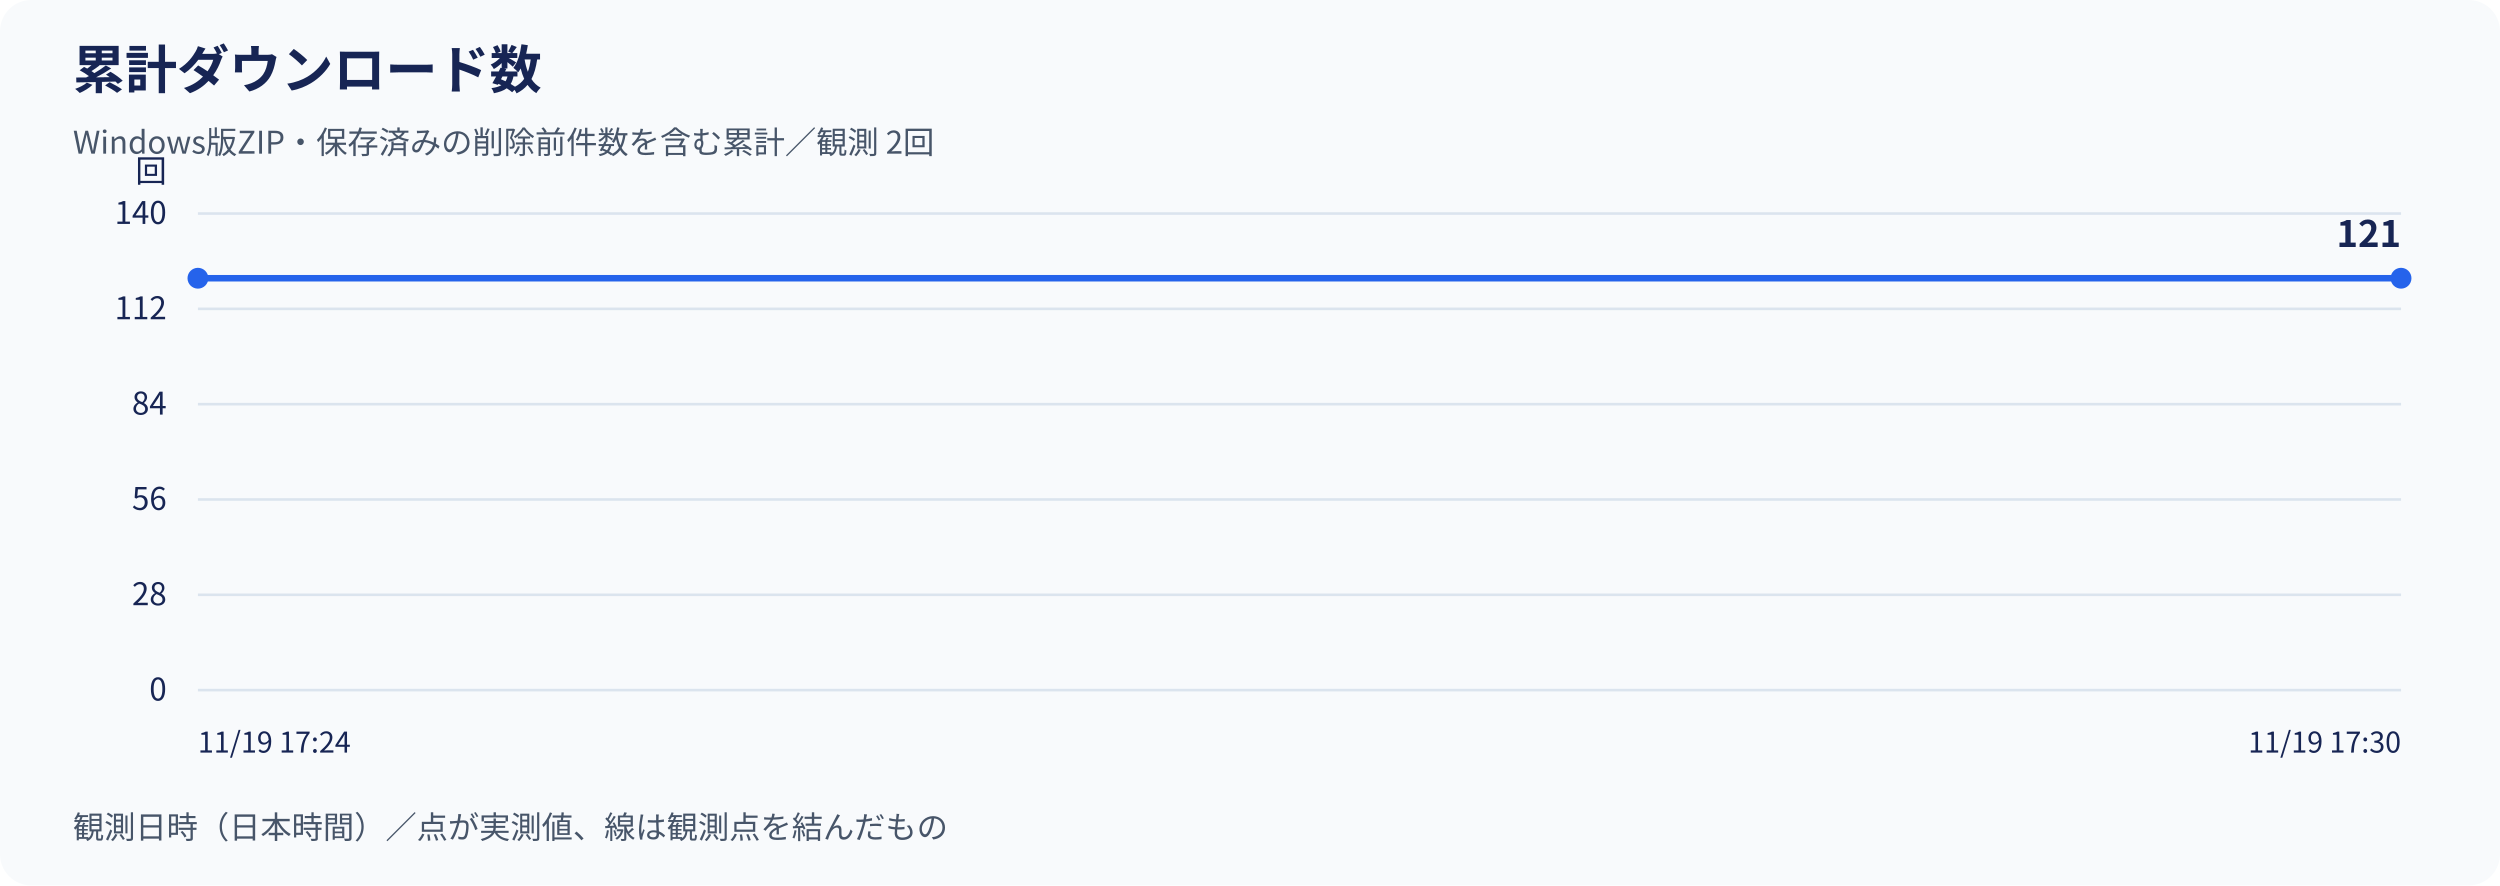
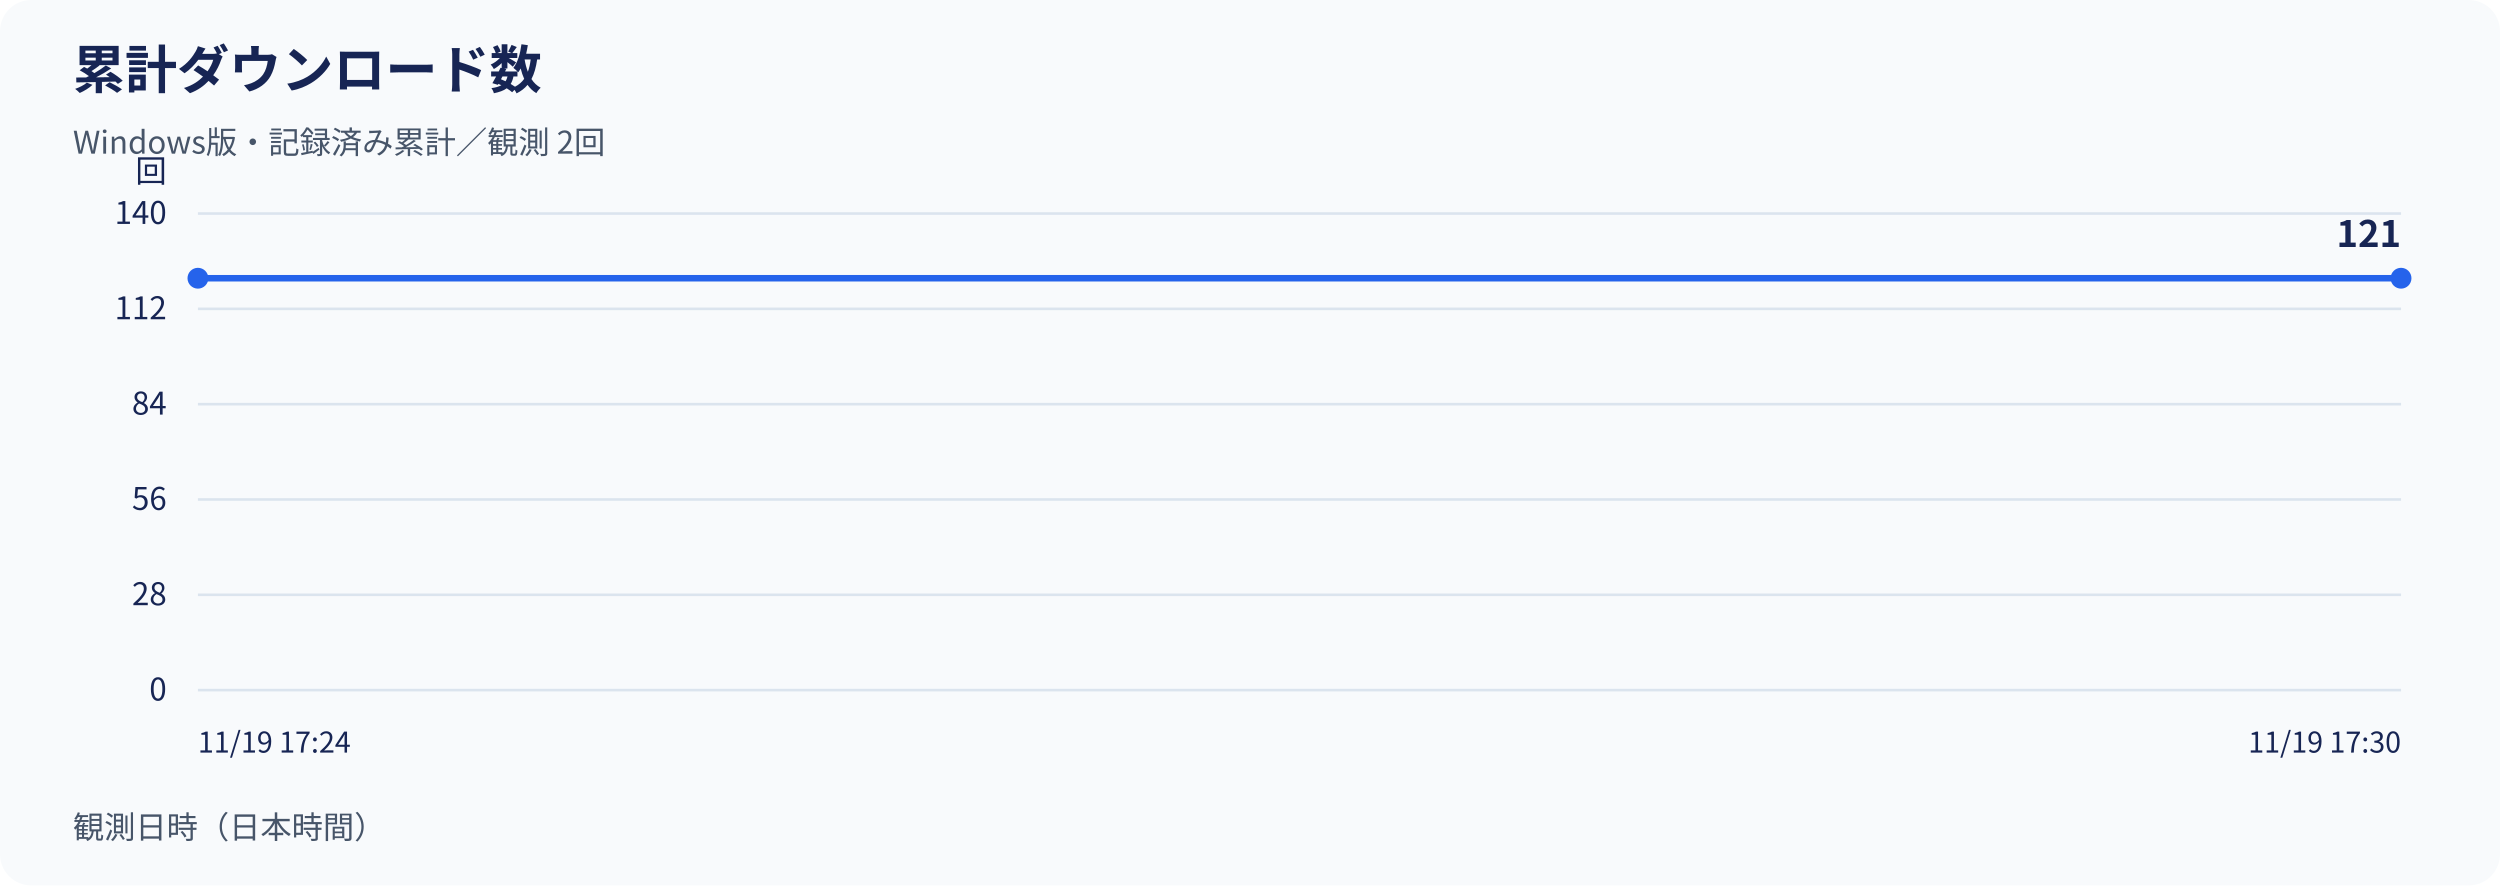
<svg xmlns="http://www.w3.org/2000/svg" width="960" height="340" viewBox="0 0 960 340" role="img" aria-labelledby="title desc">
  <rect width="960" height="340" rx="12" fill="#f8fafc" />
  <g font-family="Noto Sans CJK JP, Noto Sans JP, sans-serif" fill="#172554">
    <text x="28" y="34" font-size="20" font-weight="700">累計ダウンロード数</text>
-     <text x="28" y="59" font-size="12" fill="#475569">Windows版ZIP・保存済みの削除前件数を含む累計／観測 2回</text>
+     <text x="28" y="59" font-size="12" fill="#475569">Windows版・記録済み累計／観測 2回</text>
    <line x1="76" y1="265.00" x2="922" y2="265.00" stroke="#dbe4ee" />
    <text x="64" y="269.00" text-anchor="end" font-size="12">0</text>
    <line x1="76" y1="228.40" x2="922" y2="228.40" stroke="#dbe4ee" />
    <text x="64" y="232.40" text-anchor="end" font-size="12">28</text>
    <line x1="76" y1="191.80" x2="922" y2="191.80" stroke="#dbe4ee" />
    <text x="64" y="195.80" text-anchor="end" font-size="12">56</text>
    <line x1="76" y1="155.20" x2="922" y2="155.20" stroke="#dbe4ee" />
    <text x="64" y="159.20" text-anchor="end" font-size="12">84</text>
    <line x1="76" y1="118.60" x2="922" y2="118.60" stroke="#dbe4ee" />
    <text x="64" y="122.60" text-anchor="end" font-size="12">112</text>
    <line x1="76" y1="82.00" x2="922" y2="82.00" stroke="#dbe4ee" />
    <text x="64" y="86.00" text-anchor="end" font-size="12">140</text>
    <text x="64" y="70" text-anchor="end" font-size="12">回</text>
    <polyline points="76.00,106.84 922.00,106.84" fill="none" stroke="#2563eb" stroke-width="2.5" />
    <circle cx="76.00" cy="106.84" r="4" fill="#2563eb" />
    <circle cx="922.00" cy="106.84" r="4" fill="#2563eb" />
    <text x="922.00" y="94.84" text-anchor="end" font-size="14" font-weight="700">121</text>
    <text x="76.00" y="289" text-anchor="start" font-size="11">11/19 17:24</text>
    <text x="922.00" y="289" text-anchor="end" font-size="11">11/19 17:30</text>
-     <text x="28" y="322" font-size="12" fill="#475569">観測日時（日本時間）／点が実測値、線は観測点を結んだもの</text>
+     <text x="28" y="322" font-size="12" fill="#475569">観測日時（日本時間）</text>
  </g>
</svg>
